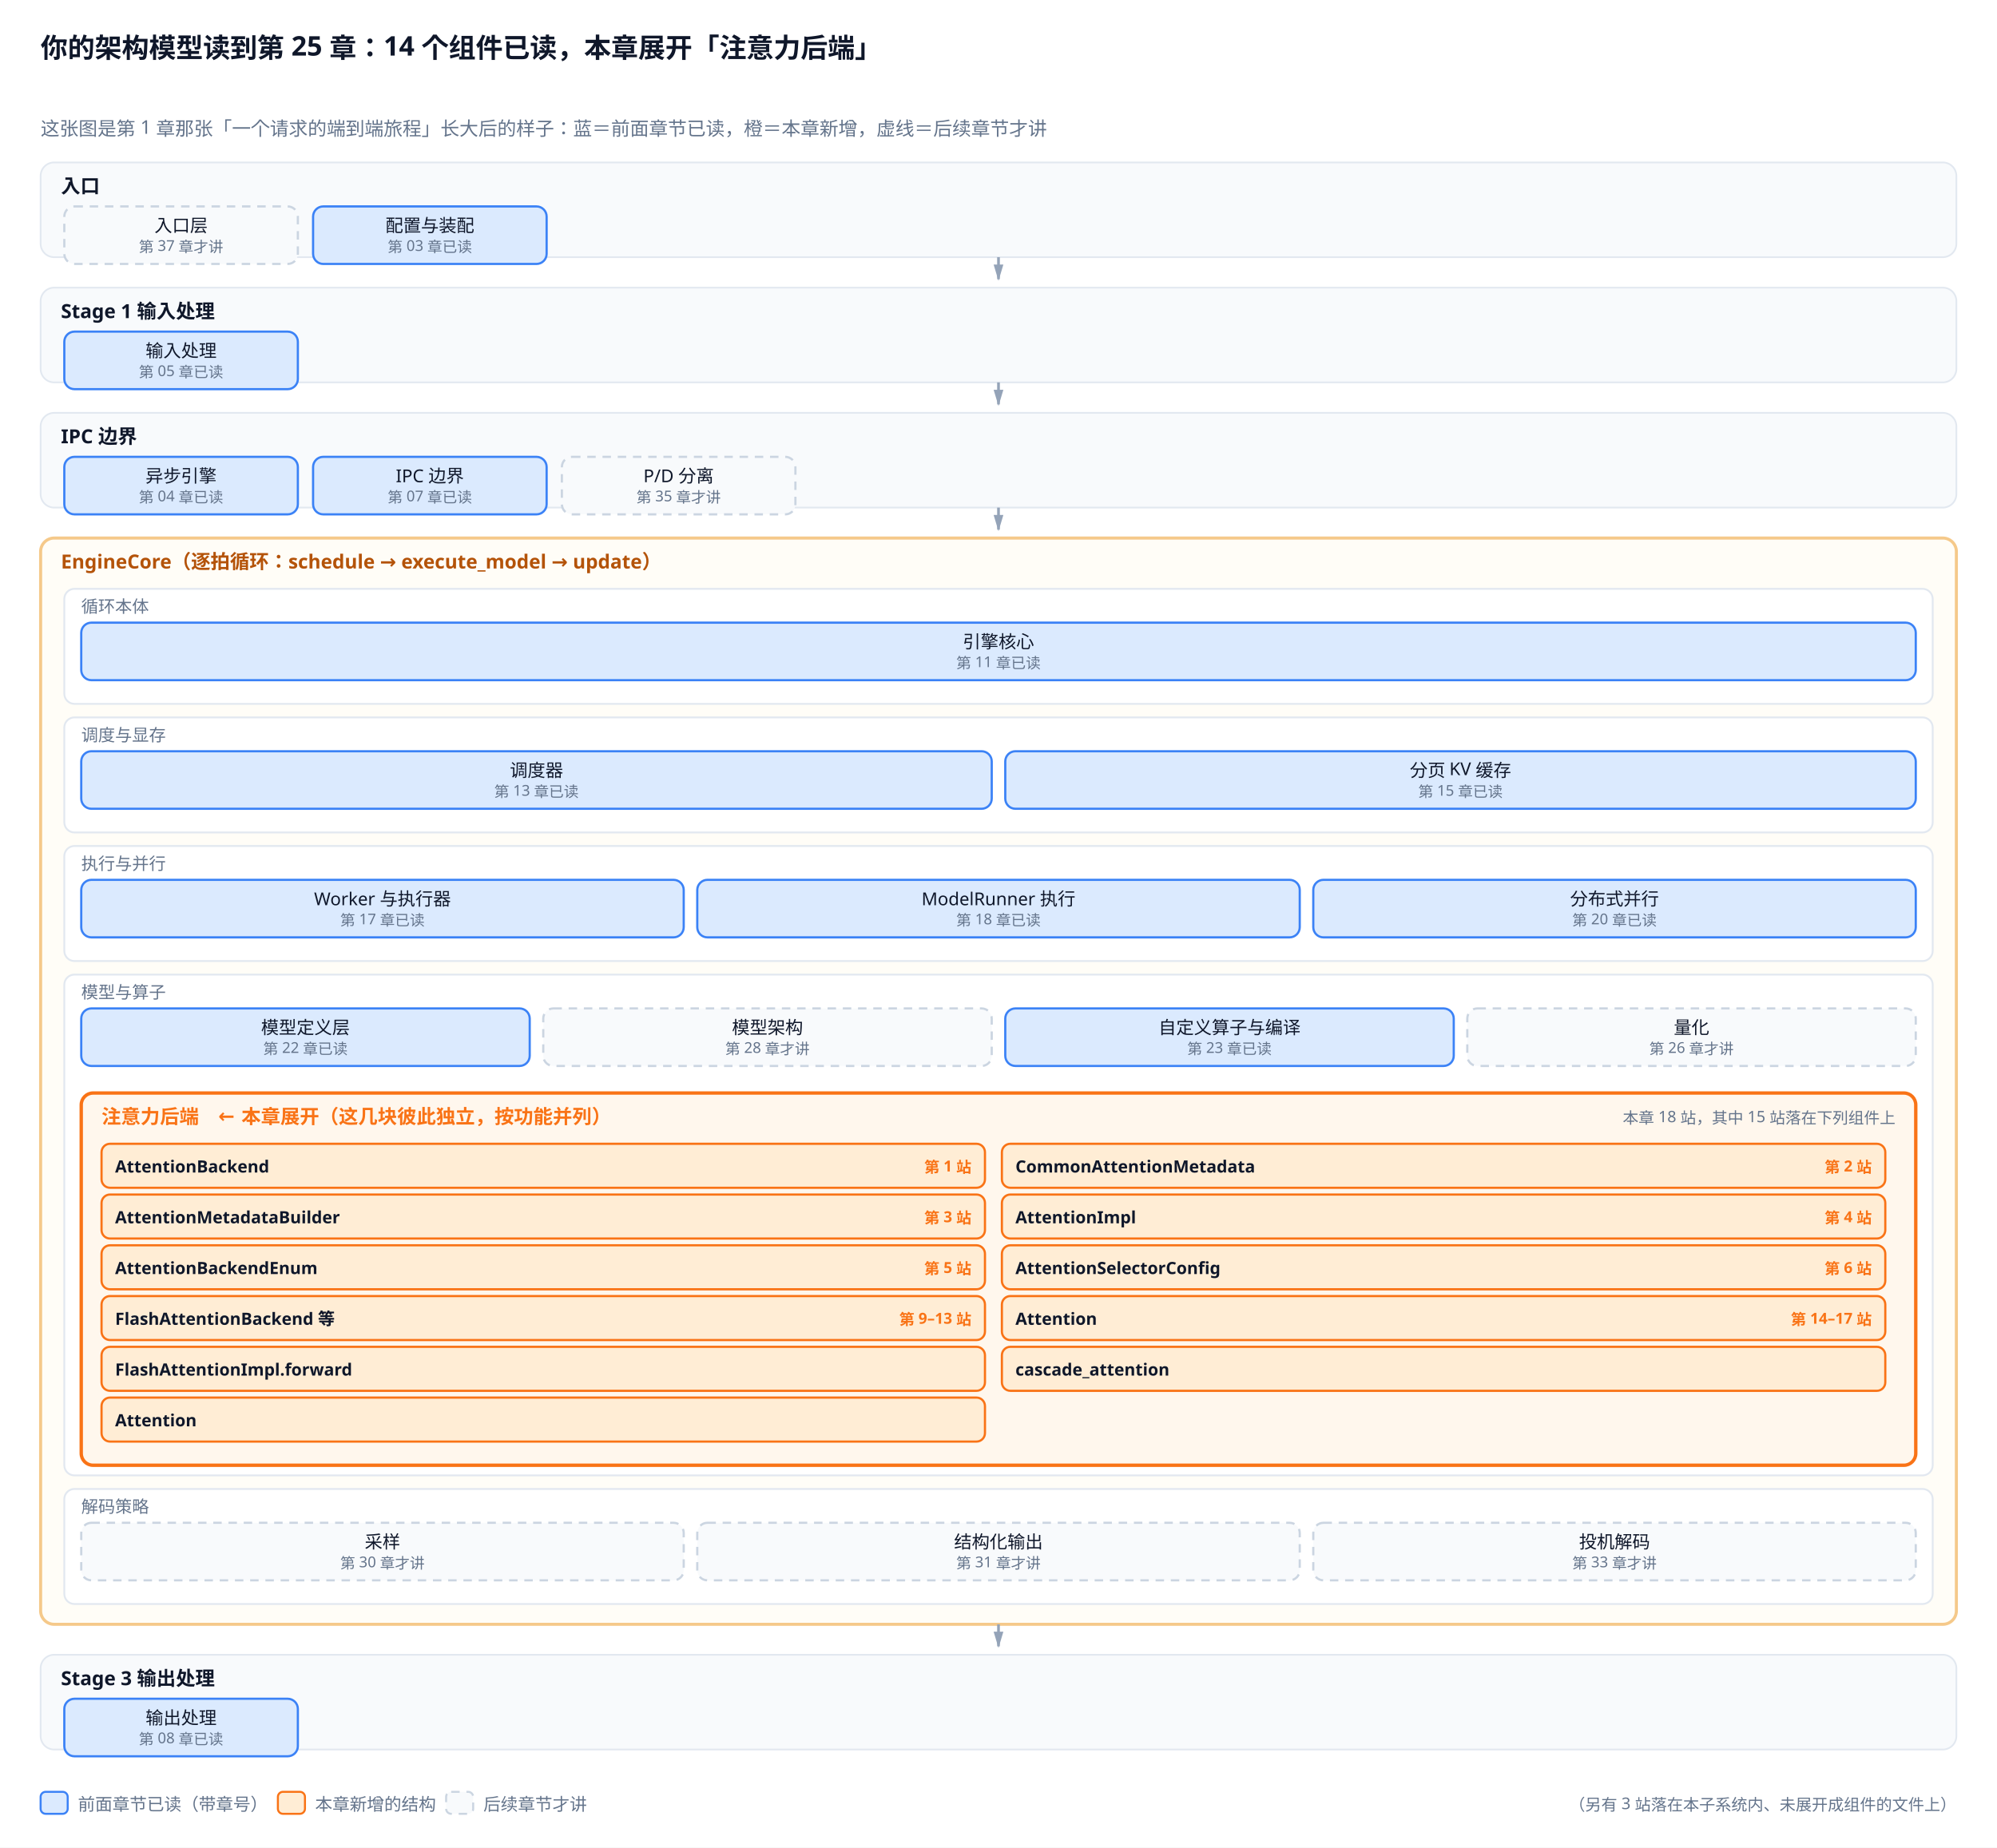
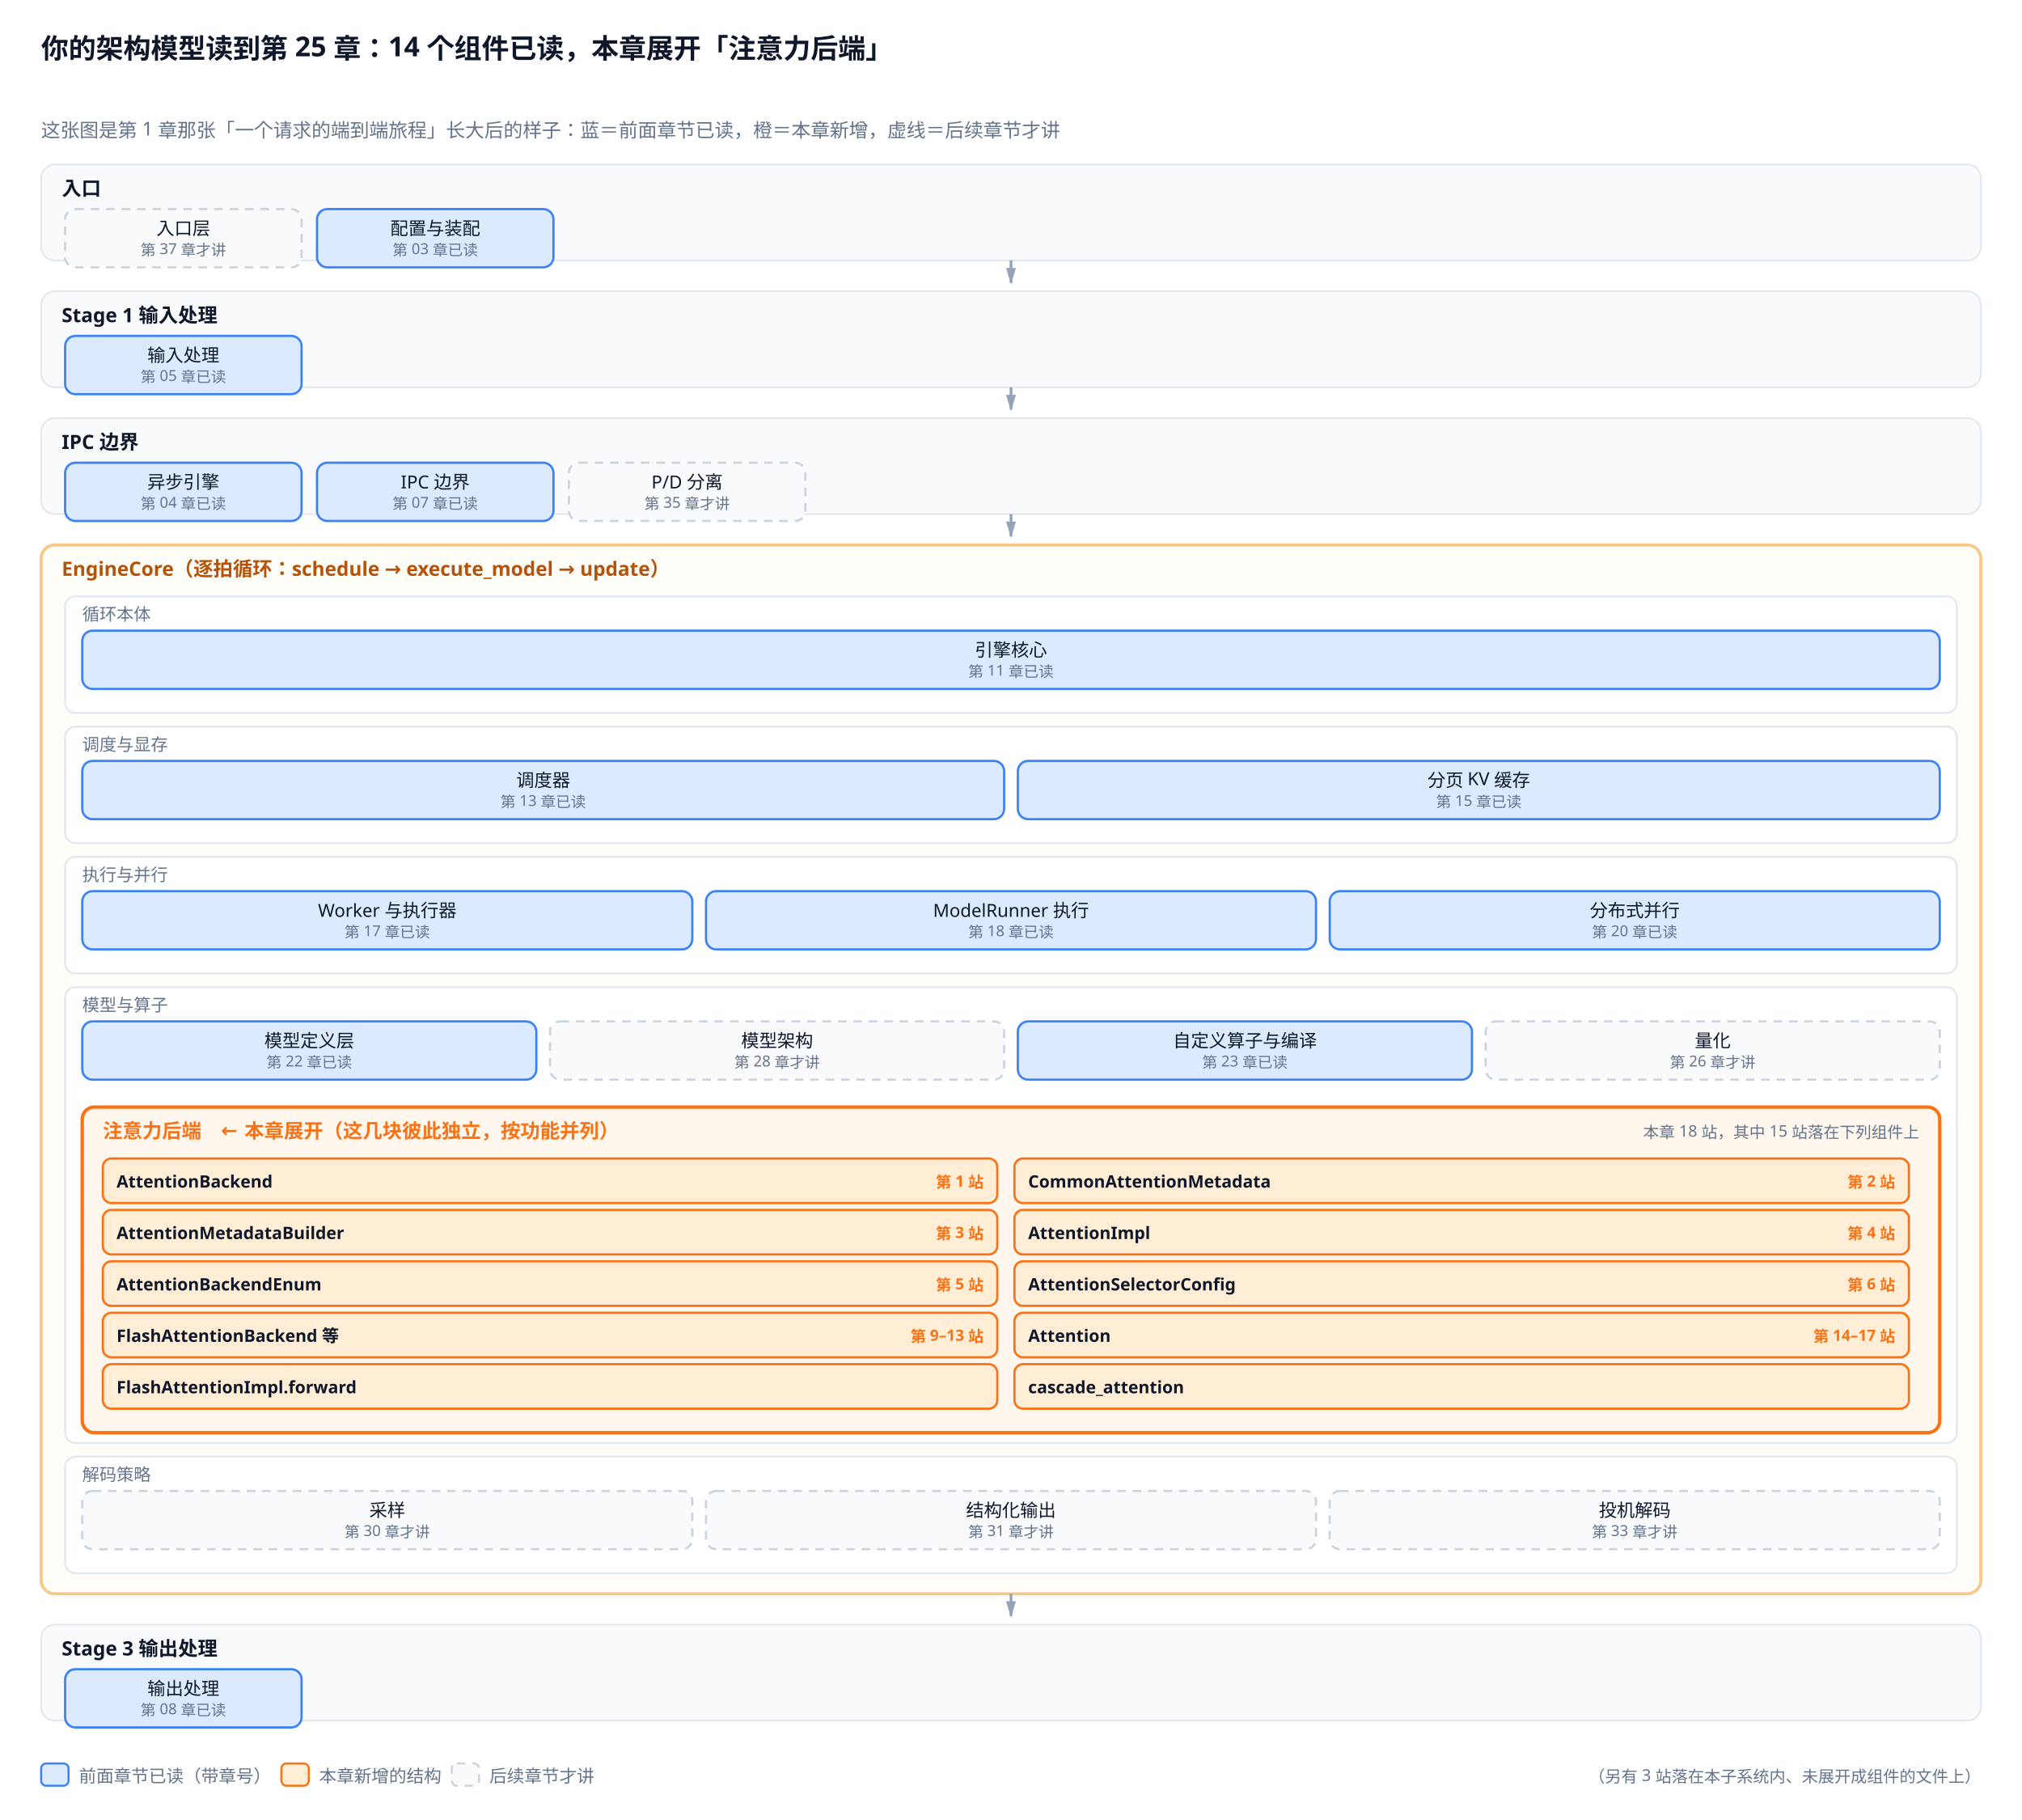
- <svg xmlns="http://www.w3.org/2000/svg" viewBox="0 0 1180 1092">
+ <svg xmlns="http://www.w3.org/2000/svg" viewBox="0 0 1180 1062">
  <defs>
    <marker id="a" viewBox="0 0 10 6" refX="9" refY="3" markerWidth="6" markerHeight="4" orient="auto">
      <path d="M0,0 L10,3 L0,6 Z" fill="#94a3b8" />
    </marker>
    <marker id="a2" viewBox="0 0 10 6" refX="9" refY="3" markerWidth="6" markerHeight="4" orient="auto">
      <path d="M0,0 L10,3 L0,6 Z" fill="#f97316" />
    </marker>
  </defs>
-   <rect width="1180" height="1092" fill="white" />
+   <rect width="1180" height="1062" fill="white" />
  <text x="24" y="34" font-family="sans-serif" font-size="16" fill="#0f172a" font-weight="bold">你的架构模型读到第 25 章：14 个组件已读，本章展开「注意力后端」</text>
  <text x="24.0" y="80.0" font-family="sans-serif" font-size="11.2" fill="#64748b" text-anchor="start">这张图是第 1 章那张「一个请求的端到端旅程」长大后的样子：蓝＝前面章节已读，橙＝本章新增，虚线＝后续章节才讲</text>
  <rect x="24.0" y="96.0" width="1132.0" height="56.0" rx="8" fill="#f8fafc" stroke="#e2e8f0" stroke-width="1.0" />
  <text x="36.0" y="114.0" font-family="sans-serif" font-size="11.5" fill="#0f172a" text-anchor="start" font-weight="bold">入口</text>
  <rect x="38.0" y="122.0" width="138.0" height="34.0" rx="6" fill="#f8fafc" stroke="#cbd5e1" stroke-width="1.3" stroke-dasharray="5,4" />
  <text x="107.0" y="137.0" font-family="sans-serif" font-size="10.5" fill="#0f172a" text-anchor="middle">入口层</text>
  <text x="107.0" y="149.0" font-family="sans-serif" font-size="8.8" fill="#64748b" text-anchor="middle">第 37 章才讲</text>
  <rect x="185.0" y="122.0" width="138.0" height="34.0" rx="6" fill="#dbeafe" stroke="#3b82f6" stroke-width="1.3" />
  <text x="254.0" y="137.0" font-family="sans-serif" font-size="10.5" fill="#0f172a" text-anchor="middle">配置与装配</text>
  <text x="254.0" y="149.0" font-family="sans-serif" font-size="8.8" fill="#64748b" text-anchor="middle">第 03 章已读</text>
  <path d="M590.0,152.0 L590.0,165.0" stroke="#94a3b8" stroke-width="1.6" marker-end="url(#a)" />
  <rect x="24.0" y="170.0" width="1132.0" height="56.0" rx="8" fill="#f8fafc" stroke="#e2e8f0" stroke-width="1.0" />
  <text x="36.0" y="188.0" font-family="sans-serif" font-size="11.5" fill="#0f172a" text-anchor="start" font-weight="bold">Stage 1 输入处理</text>
  <rect x="38.0" y="196.0" width="138.0" height="34.0" rx="6" fill="#dbeafe" stroke="#3b82f6" stroke-width="1.3" />
  <text x="107.0" y="211.0" font-family="sans-serif" font-size="10.5" fill="#0f172a" text-anchor="middle">输入处理</text>
  <text x="107.0" y="223.0" font-family="sans-serif" font-size="8.8" fill="#64748b" text-anchor="middle">第 05 章已读</text>
  <path d="M590.0,226.0 L590.0,239.0" stroke="#94a3b8" stroke-width="1.6" marker-end="url(#a)" />
  <rect x="24.0" y="244.0" width="1132.0" height="56.0" rx="8" fill="#f8fafc" stroke="#e2e8f0" stroke-width="1.0" />
  <text x="36.0" y="262.0" font-family="sans-serif" font-size="11.5" fill="#0f172a" text-anchor="start" font-weight="bold">IPC 边界</text>
  <rect x="38.0" y="270.0" width="138.0" height="34.0" rx="6" fill="#dbeafe" stroke="#3b82f6" stroke-width="1.3" />
  <text x="107.0" y="285.0" font-family="sans-serif" font-size="10.5" fill="#0f172a" text-anchor="middle">异步引擎</text>
  <text x="107.0" y="297.0" font-family="sans-serif" font-size="8.8" fill="#64748b" text-anchor="middle">第 04 章已读</text>
  <rect x="185.0" y="270.0" width="138.0" height="34.0" rx="6" fill="#dbeafe" stroke="#3b82f6" stroke-width="1.3" />
  <text x="254.0" y="285.0" font-family="sans-serif" font-size="10.5" fill="#0f172a" text-anchor="middle">IPC 边界</text>
  <text x="254.0" y="297.0" font-family="sans-serif" font-size="8.8" fill="#64748b" text-anchor="middle">第 07 章已读</text>
  <rect x="332.0" y="270.0" width="138.0" height="34.0" rx="6" fill="#f8fafc" stroke="#cbd5e1" stroke-width="1.3" stroke-dasharray="5,4" />
  <text x="401.0" y="285.0" font-family="sans-serif" font-size="10.5" fill="#0f172a" text-anchor="middle">P/D 分离</text>
  <text x="401.0" y="297.0" font-family="sans-serif" font-size="8.8" fill="#64748b" text-anchor="middle">第 35 章才讲</text>
  <path d="M590.0,300.0 L590.0,313.0" stroke="#94a3b8" stroke-width="1.6" marker-end="url(#a)" />
-   <rect x="24.0" y="318.0" width="1132.0" height="642.0" rx="8" fill="#fffdf7" stroke="#f5c98a" stroke-width="1.8" />
+   <rect x="24.0" y="318.0" width="1132.0" height="612.0" rx="8" fill="#fffdf7" stroke="#f5c98a" stroke-width="1.8" />
  <text x="36.0" y="336.0" font-family="sans-serif" font-size="11.5" fill="#b45309" text-anchor="start" font-weight="bold">EngineCore（逐拍循环：schedule → execute_model → update）</text>
  <rect x="38.0" y="348.0" width="1104.0" height="68.0" rx="6" fill="#ffffff" stroke="#e2e8f0" stroke-width="1.1" />
  <text x="48.0" y="362.0" font-family="sans-serif" font-size="10" fill="#64748b" text-anchor="start">循环本体</text>
  <rect x="48.0" y="368.0" width="1084.0" height="34.0" rx="6" fill="#dbeafe" stroke="#3b82f6" stroke-width="1.3" />
  <text x="590.0" y="383.0" font-family="sans-serif" font-size="10.5" fill="#0f172a" text-anchor="middle">引擎核心</text>
  <text x="590.0" y="395.0" font-family="sans-serif" font-size="8.8" fill="#64748b" text-anchor="middle">第 11 章已读</text>
  <rect x="38.0" y="424.0" width="1104.0" height="68.0" rx="6" fill="#ffffff" stroke="#e2e8f0" stroke-width="1.1" />
  <text x="48.0" y="438.0" font-family="sans-serif" font-size="10" fill="#64748b" text-anchor="start">调度与显存</text>
  <rect x="48.0" y="444.0" width="538.0" height="34.0" rx="6" fill="#dbeafe" stroke="#3b82f6" stroke-width="1.3" />
  <text x="317.0" y="459.0" font-family="sans-serif" font-size="10.5" fill="#0f172a" text-anchor="middle">调度器</text>
  <text x="317.0" y="471.0" font-family="sans-serif" font-size="8.8" fill="#64748b" text-anchor="middle">第 13 章已读</text>
  <rect x="594.0" y="444.0" width="538.0" height="34.0" rx="6" fill="#dbeafe" stroke="#3b82f6" stroke-width="1.3" />
  <text x="863.0" y="459.0" font-family="sans-serif" font-size="10.5" fill="#0f172a" text-anchor="middle">分页 KV 缓存</text>
  <text x="863.0" y="471.0" font-family="sans-serif" font-size="8.8" fill="#64748b" text-anchor="middle">第 15 章已读</text>
  <rect x="38.0" y="500.0" width="1104.0" height="68.0" rx="6" fill="#ffffff" stroke="#e2e8f0" stroke-width="1.1" />
  <text x="48.0" y="514.0" font-family="sans-serif" font-size="10" fill="#64748b" text-anchor="start">执行与并行</text>
  <rect x="48.0" y="520.0" width="356.0" height="34.0" rx="6" fill="#dbeafe" stroke="#3b82f6" stroke-width="1.3" />
  <text x="226.0" y="535.0" font-family="sans-serif" font-size="10.5" fill="#0f172a" text-anchor="middle">Worker 与执行器</text>
  <text x="226.0" y="547.0" font-family="sans-serif" font-size="8.8" fill="#64748b" text-anchor="middle">第 17 章已读</text>
  <rect x="412.0" y="520.0" width="356.0" height="34.0" rx="6" fill="#dbeafe" stroke="#3b82f6" stroke-width="1.3" />
  <text x="590.0" y="535.0" font-family="sans-serif" font-size="10.5" fill="#0f172a" text-anchor="middle">ModelRunner 执行</text>
  <text x="590.0" y="547.0" font-family="sans-serif" font-size="8.8" fill="#64748b" text-anchor="middle">第 18 章已读</text>
  <rect x="776.0" y="520.0" width="356.0" height="34.0" rx="6" fill="#dbeafe" stroke="#3b82f6" stroke-width="1.3" />
  <text x="954.0" y="535.0" font-family="sans-serif" font-size="10.5" fill="#0f172a" text-anchor="middle">分布式并行</text>
  <text x="954.0" y="547.0" font-family="sans-serif" font-size="8.8" fill="#64748b" text-anchor="middle">第 20 章已读</text>
-   <rect x="38.0" y="576.0" width="1104.0" height="296.0" rx="6" fill="#ffffff" stroke="#e2e8f0" stroke-width="1.1" />
+   <rect x="38.0" y="576.0" width="1104.0" height="266.0" rx="6" fill="#ffffff" stroke="#e2e8f0" stroke-width="1.1" />
  <text x="48.0" y="590.0" font-family="sans-serif" font-size="10" fill="#64748b" text-anchor="start">模型与算子</text>
  <rect x="48.0" y="596.0" width="265.0" height="34.0" rx="6" fill="#dbeafe" stroke="#3b82f6" stroke-width="1.3" />
  <text x="180.5" y="611.0" font-family="sans-serif" font-size="10.5" fill="#0f172a" text-anchor="middle">模型定义层</text>
  <text x="180.5" y="623.0" font-family="sans-serif" font-size="8.8" fill="#64748b" text-anchor="middle">第 22 章已读</text>
  <rect x="321.0" y="596.0" width="265.0" height="34.0" rx="6" fill="#f8fafc" stroke="#cbd5e1" stroke-width="1.3" stroke-dasharray="5,4" />
  <text x="453.5" y="611.0" font-family="sans-serif" font-size="10.5" fill="#0f172a" text-anchor="middle">模型架构</text>
  <text x="453.5" y="623.0" font-family="sans-serif" font-size="8.8" fill="#64748b" text-anchor="middle">第 28 章才讲</text>
  <rect x="594.0" y="596.0" width="265.0" height="34.0" rx="6" fill="#dbeafe" stroke="#3b82f6" stroke-width="1.3" />
  <text x="726.5" y="611.0" font-family="sans-serif" font-size="10.5" fill="#0f172a" text-anchor="middle">自定义算子与编译</text>
  <text x="726.5" y="623.0" font-family="sans-serif" font-size="8.8" fill="#64748b" text-anchor="middle">第 23 章已读</text>
  <rect x="867.0" y="596.0" width="265.0" height="34.0" rx="6" fill="#f8fafc" stroke="#cbd5e1" stroke-width="1.3" stroke-dasharray="5,4" />
  <text x="999.5" y="611.0" font-family="sans-serif" font-size="10.5" fill="#0f172a" text-anchor="middle">量化</text>
  <text x="999.5" y="623.0" font-family="sans-serif" font-size="8.8" fill="#64748b" text-anchor="middle">第 26 章才讲</text>
-   <rect x="48.0" y="646.0" width="1084.0" height="220.0" rx="7" fill="#fff7ed" stroke="#f97316" stroke-width="2.0" />
+   <rect x="48.0" y="646.0" width="1084.0" height="190.0" rx="7" fill="#fff7ed" stroke="#f97316" stroke-width="2.0" />
  <text x="60.0" y="664.0" font-family="sans-serif" font-size="11.5" fill="#f97316" text-anchor="start" font-weight="bold">注意力后端　← 本章展开（这几块彼此独立，按功能并列）</text>
  <text x="1120.0" y="664.0" font-family="sans-serif" font-size="9.3" fill="#64748b" text-anchor="end">本章 18 站，其中 15 站落在下列组件上</text>
  <rect x="60.0" y="676.0" width="522.0" height="26.0" rx="5" fill="#ffedd5" stroke="#f97316" stroke-width="1.3" />
  <text x="68.0" y="693.0" font-family="sans-serif" font-size="10" fill="#0f172a" text-anchor="start" font-weight="bold">AttentionBackend</text>
  <text x="574.0" y="693.0" font-family="sans-serif" font-size="9" fill="#f97316" text-anchor="end" font-weight="bold">第 1 站</text>
  <rect x="592.0" y="676.0" width="522.0" height="26.0" rx="5" fill="#ffedd5" stroke="#f97316" stroke-width="1.3" />
  <text x="600.0" y="693.0" font-family="sans-serif" font-size="10" fill="#0f172a" text-anchor="start" font-weight="bold">CommonAttentionMetadata</text>
  <text x="1106.0" y="693.0" font-family="sans-serif" font-size="9" fill="#f97316" text-anchor="end" font-weight="bold">第 2 站</text>
  <rect x="60.0" y="706.0" width="522.0" height="26.0" rx="5" fill="#ffedd5" stroke="#f97316" stroke-width="1.3" />
  <text x="68.0" y="723.0" font-family="sans-serif" font-size="10" fill="#0f172a" text-anchor="start" font-weight="bold">AttentionMetadataBuilder</text>
  <text x="574.0" y="723.0" font-family="sans-serif" font-size="9" fill="#f97316" text-anchor="end" font-weight="bold">第 3 站</text>
  <rect x="592.0" y="706.0" width="522.0" height="26.0" rx="5" fill="#ffedd5" stroke="#f97316" stroke-width="1.3" />
  <text x="600.0" y="723.0" font-family="sans-serif" font-size="10" fill="#0f172a" text-anchor="start" font-weight="bold">AttentionImpl</text>
  <text x="1106.0" y="723.0" font-family="sans-serif" font-size="9" fill="#f97316" text-anchor="end" font-weight="bold">第 4 站</text>
  <rect x="60.0" y="736.0" width="522.0" height="26.0" rx="5" fill="#ffedd5" stroke="#f97316" stroke-width="1.3" />
  <text x="68.0" y="753.0" font-family="sans-serif" font-size="10" fill="#0f172a" text-anchor="start" font-weight="bold">AttentionBackendEnum</text>
  <text x="574.0" y="753.0" font-family="sans-serif" font-size="9" fill="#f97316" text-anchor="end" font-weight="bold">第 5 站</text>
  <rect x="592.0" y="736.0" width="522.0" height="26.0" rx="5" fill="#ffedd5" stroke="#f97316" stroke-width="1.3" />
  <text x="600.0" y="753.0" font-family="sans-serif" font-size="10" fill="#0f172a" text-anchor="start" font-weight="bold">AttentionSelectorConfig</text>
  <text x="1106.0" y="753.0" font-family="sans-serif" font-size="9" fill="#f97316" text-anchor="end" font-weight="bold">第 6 站</text>
  <rect x="60.0" y="766.0" width="522.0" height="26.0" rx="5" fill="#ffedd5" stroke="#f97316" stroke-width="1.3" />
  <text x="68.0" y="783.0" font-family="sans-serif" font-size="10" fill="#0f172a" text-anchor="start" font-weight="bold">FlashAttentionBackend 等</text>
  <text x="574.0" y="783.0" font-family="sans-serif" font-size="9" fill="#f97316" text-anchor="end" font-weight="bold">第 9–13 站</text>
  <rect x="592.0" y="766.0" width="522.0" height="26.0" rx="5" fill="#ffedd5" stroke="#f97316" stroke-width="1.3" />
  <text x="600.0" y="783.0" font-family="sans-serif" font-size="10" fill="#0f172a" text-anchor="start" font-weight="bold">Attention</text>
  <text x="1106.0" y="783.0" font-family="sans-serif" font-size="9" fill="#f97316" text-anchor="end" font-weight="bold">第 14–17 站</text>
  <rect x="60.0" y="796.0" width="522.0" height="26.0" rx="5" fill="#ffedd5" stroke="#f97316" stroke-width="1.3" />
  <text x="68.0" y="813.0" font-family="sans-serif" font-size="10" fill="#0f172a" text-anchor="start" font-weight="bold">FlashAttentionImpl.forward</text>
  <rect x="592.0" y="796.0" width="522.0" height="26.0" rx="5" fill="#ffedd5" stroke="#f97316" stroke-width="1.3" />
  <text x="600.0" y="813.0" font-family="sans-serif" font-size="10" fill="#0f172a" text-anchor="start" font-weight="bold">cascade_attention</text>
-   <rect x="60.0" y="826.0" width="522.0" height="26.0" rx="5" fill="#ffedd5" stroke="#f97316" stroke-width="1.3" />
-   <text x="68.0" y="843.0" font-family="sans-serif" font-size="10" fill="#0f172a" text-anchor="start" font-weight="bold">Attention</text>
-   <rect x="38.0" y="880.0" width="1104.0" height="68.0" rx="6" fill="#ffffff" stroke="#e2e8f0" stroke-width="1.1" />
-   <text x="48.0" y="894.0" font-family="sans-serif" font-size="10" fill="#64748b" text-anchor="start">解码策略</text>
-   <rect x="48.0" y="900.0" width="356.0" height="34.0" rx="6" fill="#f8fafc" stroke="#cbd5e1" stroke-width="1.3" stroke-dasharray="5,4" />
-   <text x="226.0" y="915.0" font-family="sans-serif" font-size="10.5" fill="#0f172a" text-anchor="middle">采样</text>
-   <text x="226.0" y="927.0" font-family="sans-serif" font-size="8.8" fill="#64748b" text-anchor="middle">第 30 章才讲</text>
-   <rect x="412.0" y="900.0" width="356.0" height="34.0" rx="6" fill="#f8fafc" stroke="#cbd5e1" stroke-width="1.3" stroke-dasharray="5,4" />
-   <text x="590.0" y="915.0" font-family="sans-serif" font-size="10.5" fill="#0f172a" text-anchor="middle">结构化输出</text>
-   <text x="590.0" y="927.0" font-family="sans-serif" font-size="8.8" fill="#64748b" text-anchor="middle">第 31 章才讲</text>
-   <rect x="776.0" y="900.0" width="356.0" height="34.0" rx="6" fill="#f8fafc" stroke="#cbd5e1" stroke-width="1.3" stroke-dasharray="5,4" />
-   <text x="954.0" y="915.0" font-family="sans-serif" font-size="10.5" fill="#0f172a" text-anchor="middle">投机解码</text>
-   <text x="954.0" y="927.0" font-family="sans-serif" font-size="8.8" fill="#64748b" text-anchor="middle">第 33 章才讲</text>
-   <path d="M590.0,960.0 L590.0,973.0" stroke="#94a3b8" stroke-width="1.6" marker-end="url(#a)" />
-   <rect x="24.0" y="978.0" width="1132.0" height="56.0" rx="8" fill="#f8fafc" stroke="#e2e8f0" stroke-width="1.0" />
-   <text x="36.0" y="996.0" font-family="sans-serif" font-size="11.5" fill="#0f172a" text-anchor="start" font-weight="bold">Stage 3 输出处理</text>
-   <rect x="38.0" y="1004.0" width="138.0" height="34.0" rx="6" fill="#dbeafe" stroke="#3b82f6" stroke-width="1.3" />
-   <text x="107.0" y="1019.0" font-family="sans-serif" font-size="10.5" fill="#0f172a" text-anchor="middle">输出处理</text>
-   <text x="107.0" y="1031.0" font-family="sans-serif" font-size="8.8" fill="#64748b" text-anchor="middle">第 08 章已读</text>
-   <rect x="24.0" y="1059.0" width="16.0" height="13.0" rx="3" fill="#dbeafe" stroke="#3b82f6" stroke-width="1.2" />
-   <text x="46.0" y="1070.0" font-family="sans-serif" font-size="10.2" fill="#64748b" text-anchor="start">前面章节已读（带章号）</text>
-   <rect x="164.2" y="1059.0" width="16.0" height="13.0" rx="3" fill="#ffedd5" stroke="#f97316" stroke-width="1.2" />
-   <text x="186.2" y="1070.0" font-family="sans-serif" font-size="10.2" fill="#64748b" text-anchor="start">本章新增的结构</text>
-   <rect x="263.6" y="1059.0" width="16.0" height="13.0" rx="3" fill="#f8fafc" stroke="#cbd5e1" stroke-width="1.2" stroke-dasharray="5,4" />
-   <text x="285.6" y="1070.0" font-family="sans-serif" font-size="10.2" fill="#64748b" text-anchor="start">后续章节才讲</text>
-   <text x="1156.0" y="1070.0" font-family="sans-serif" font-size="9.5" fill="#64748b" text-anchor="end">（另有 3 站落在本子系统内、未展开成组件的文件上）</text>
+   <rect x="38.0" y="850.0" width="1104.0" height="68.0" rx="6" fill="#ffffff" stroke="#e2e8f0" stroke-width="1.1" />
+   <text x="48.0" y="864.0" font-family="sans-serif" font-size="10" fill="#64748b" text-anchor="start">解码策略</text>
+   <rect x="48.0" y="870.0" width="356.0" height="34.0" rx="6" fill="#f8fafc" stroke="#cbd5e1" stroke-width="1.3" stroke-dasharray="5,4" />
+   <text x="226.0" y="885.0" font-family="sans-serif" font-size="10.5" fill="#0f172a" text-anchor="middle">采样</text>
+   <text x="226.0" y="897.0" font-family="sans-serif" font-size="8.8" fill="#64748b" text-anchor="middle">第 30 章才讲</text>
+   <rect x="412.0" y="870.0" width="356.0" height="34.0" rx="6" fill="#f8fafc" stroke="#cbd5e1" stroke-width="1.3" stroke-dasharray="5,4" />
+   <text x="590.0" y="885.0" font-family="sans-serif" font-size="10.5" fill="#0f172a" text-anchor="middle">结构化输出</text>
+   <text x="590.0" y="897.0" font-family="sans-serif" font-size="8.8" fill="#64748b" text-anchor="middle">第 31 章才讲</text>
+   <rect x="776.0" y="870.0" width="356.0" height="34.0" rx="6" fill="#f8fafc" stroke="#cbd5e1" stroke-width="1.3" stroke-dasharray="5,4" />
+   <text x="954.0" y="885.0" font-family="sans-serif" font-size="10.5" fill="#0f172a" text-anchor="middle">投机解码</text>
+   <text x="954.0" y="897.0" font-family="sans-serif" font-size="8.8" fill="#64748b" text-anchor="middle">第 33 章才讲</text>
+   <path d="M590.0,930.0 L590.0,943.0" stroke="#94a3b8" stroke-width="1.6" marker-end="url(#a)" />
+   <rect x="24.0" y="948.0" width="1132.0" height="56.0" rx="8" fill="#f8fafc" stroke="#e2e8f0" stroke-width="1.0" />
+   <text x="36.0" y="966.0" font-family="sans-serif" font-size="11.5" fill="#0f172a" text-anchor="start" font-weight="bold">Stage 3 输出处理</text>
+   <rect x="38.0" y="974.0" width="138.0" height="34.0" rx="6" fill="#dbeafe" stroke="#3b82f6" stroke-width="1.3" />
+   <text x="107.0" y="989.0" font-family="sans-serif" font-size="10.5" fill="#0f172a" text-anchor="middle">输出处理</text>
+   <text x="107.0" y="1001.0" font-family="sans-serif" font-size="8.8" fill="#64748b" text-anchor="middle">第 08 章已读</text>
+   <rect x="24.0" y="1029.0" width="16.0" height="13.0" rx="3" fill="#dbeafe" stroke="#3b82f6" stroke-width="1.2" />
+   <text x="46.0" y="1040.0" font-family="sans-serif" font-size="10.2" fill="#64748b" text-anchor="start">前面章节已读（带章号）</text>
+   <rect x="164.2" y="1029.0" width="16.0" height="13.0" rx="3" fill="#ffedd5" stroke="#f97316" stroke-width="1.2" />
+   <text x="186.2" y="1040.0" font-family="sans-serif" font-size="10.2" fill="#64748b" text-anchor="start">本章新增的结构</text>
+   <rect x="263.6" y="1029.0" width="16.0" height="13.0" rx="3" fill="#f8fafc" stroke="#cbd5e1" stroke-width="1.2" stroke-dasharray="5,4" />
+   <text x="285.6" y="1040.0" font-family="sans-serif" font-size="10.2" fill="#64748b" text-anchor="start">后续章节才讲</text>
+   <text x="1156.0" y="1040.0" font-family="sans-serif" font-size="9.5" fill="#64748b" text-anchor="end">（另有 3 站落在本子系统内、未展开成组件的文件上）</text>
</svg>
